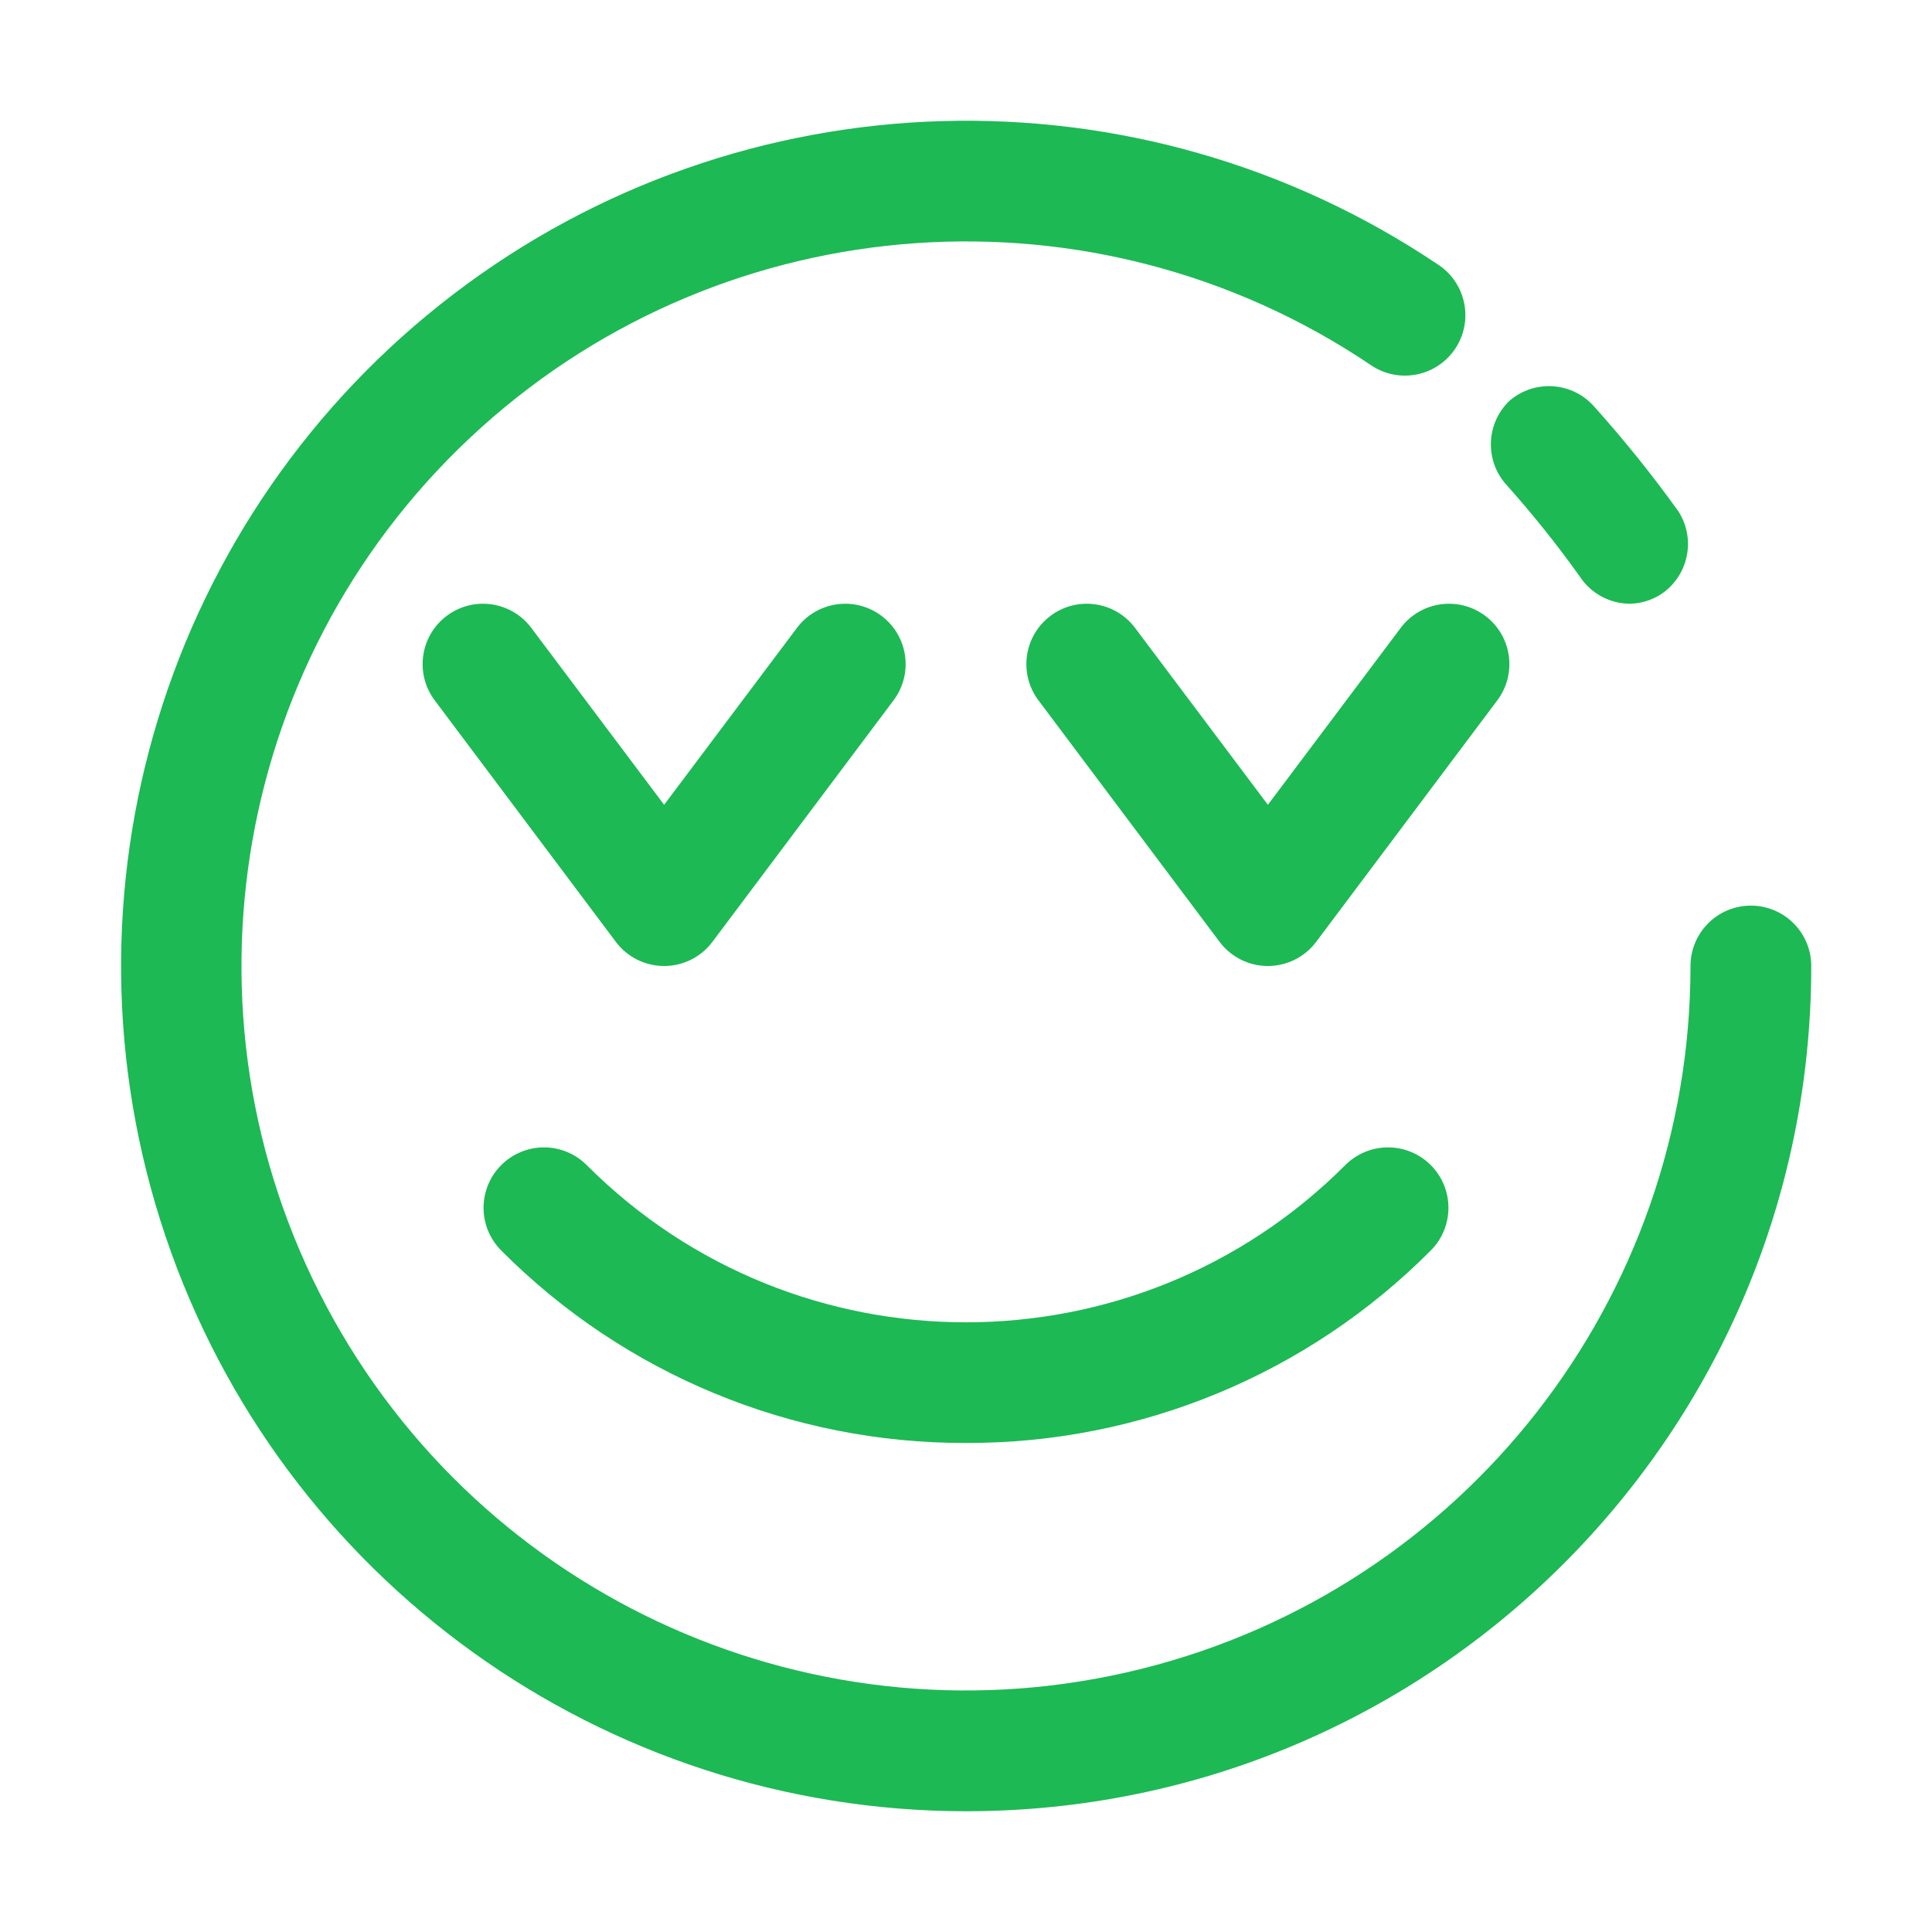
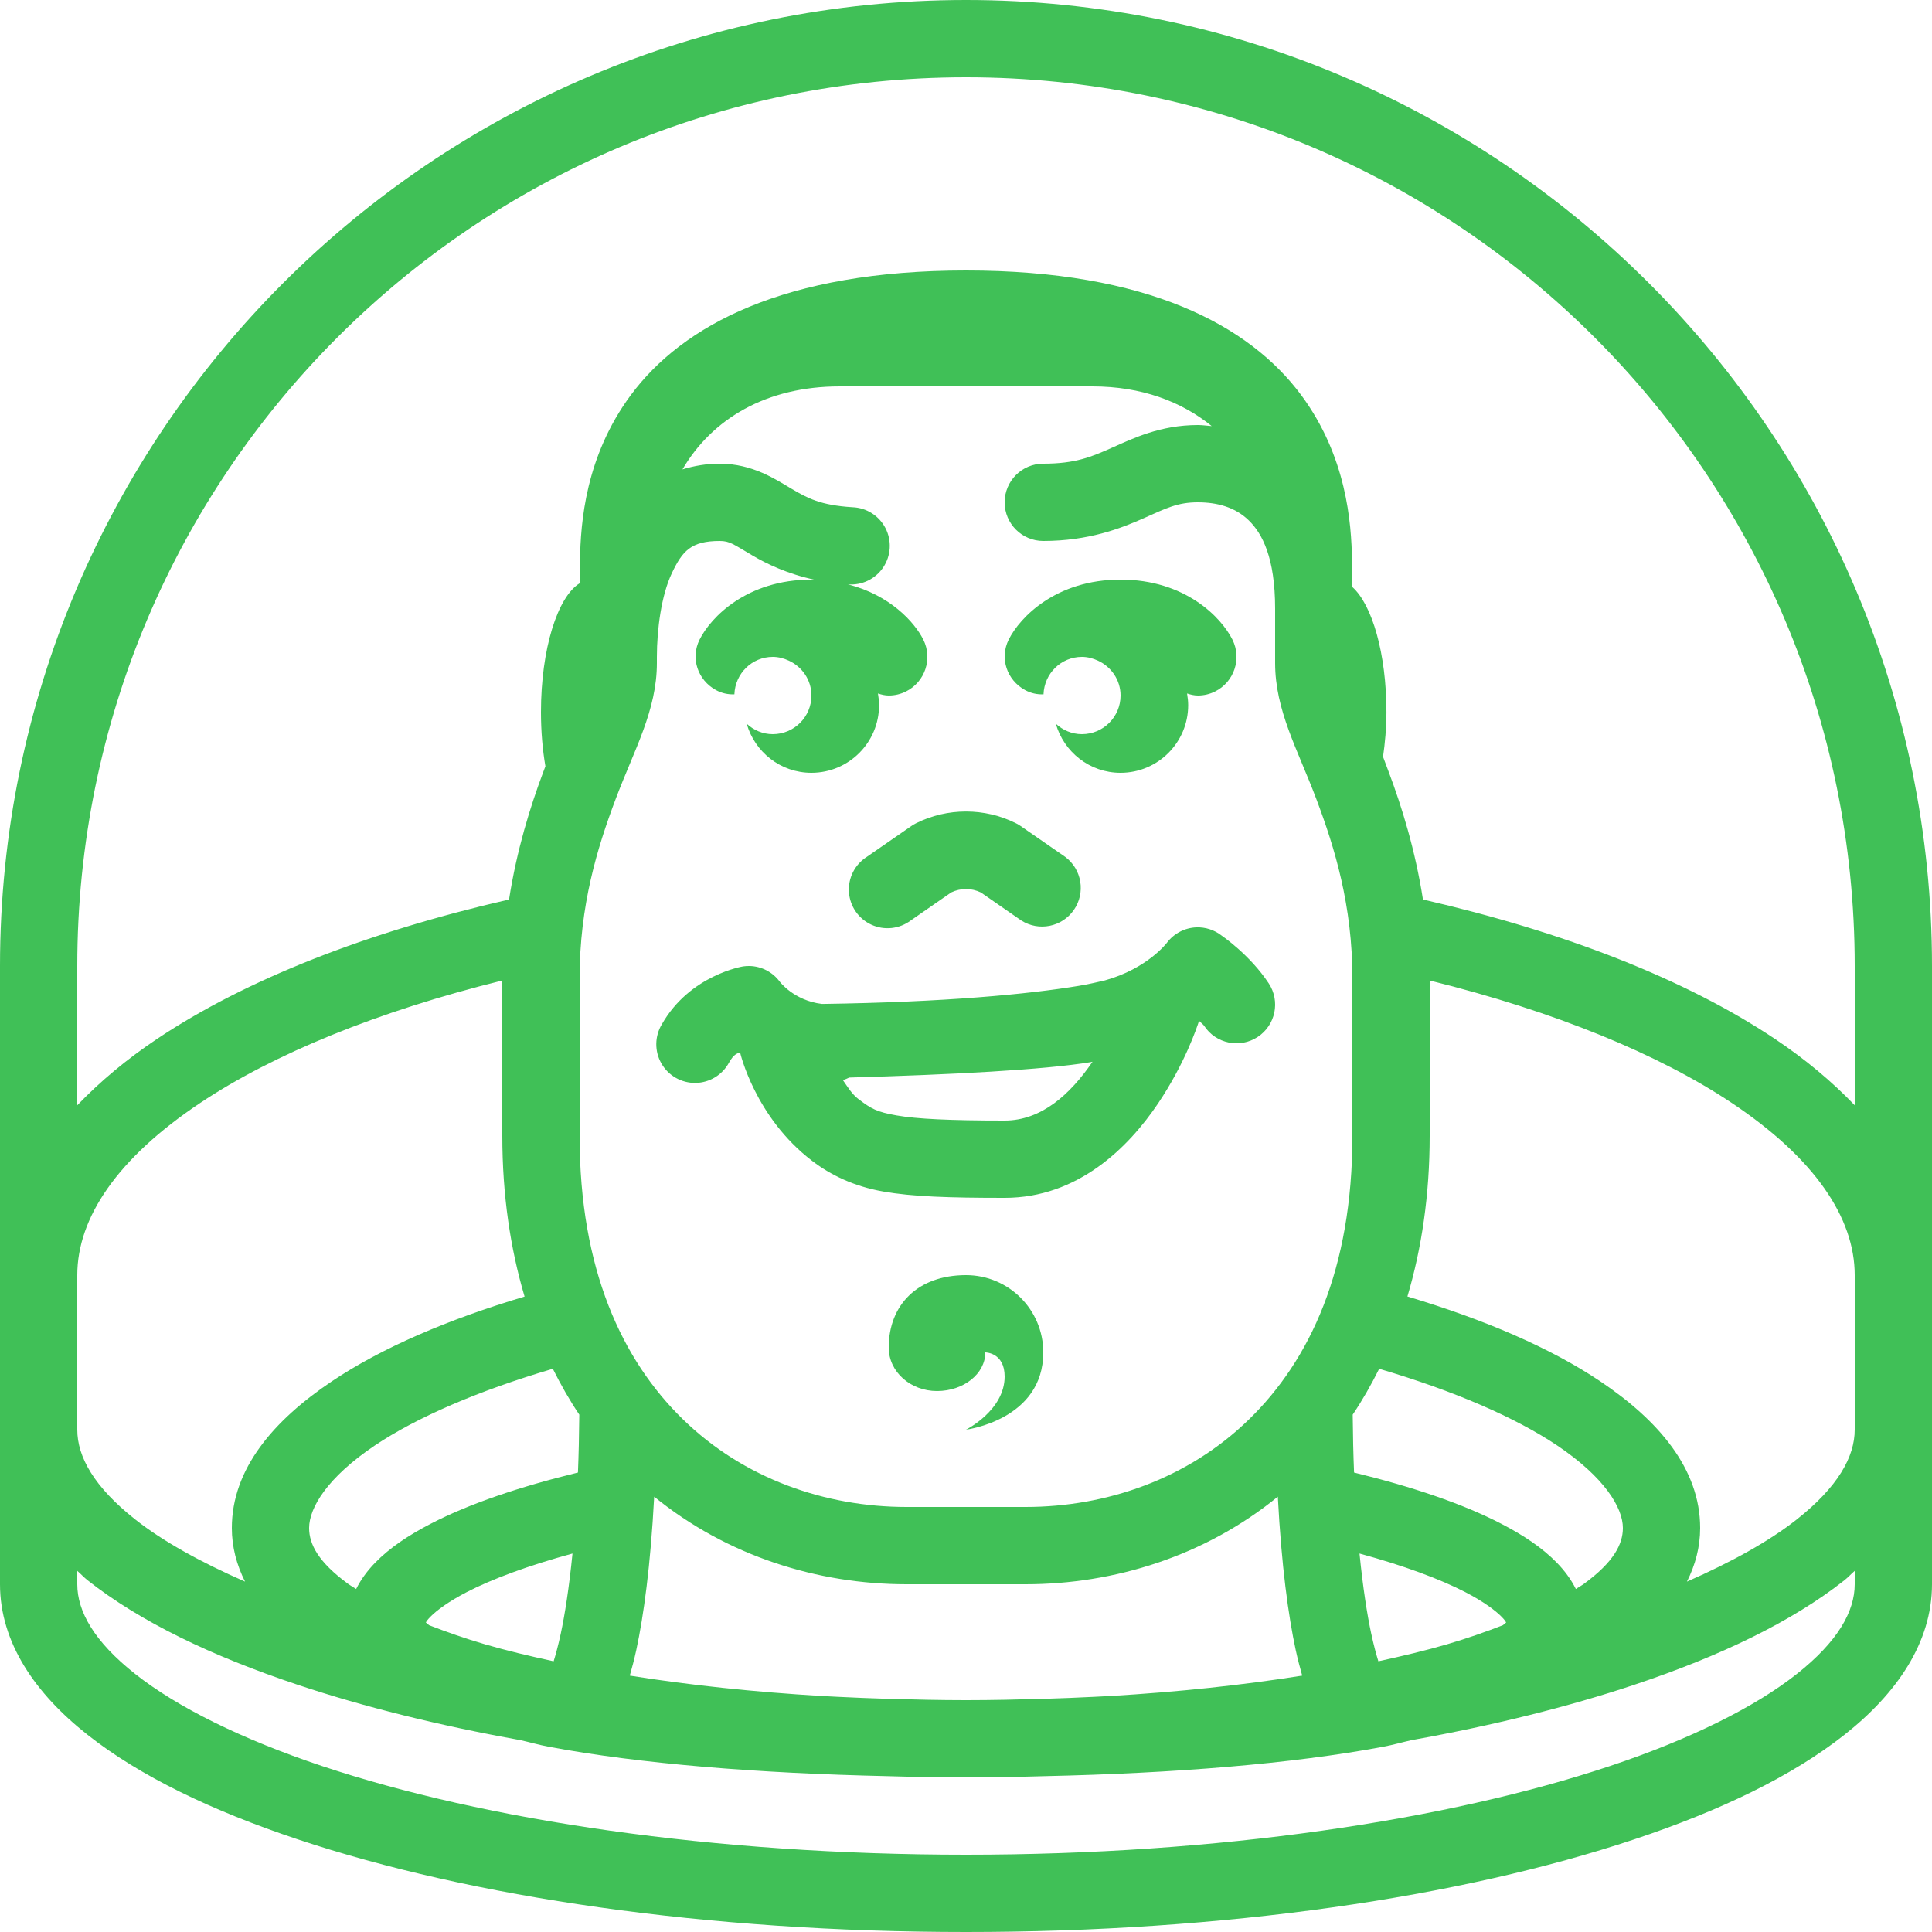
- <svg xmlns="http://www.w3.org/2000/svg" viewBox="0 0 32 32" fill="#1DB954">
-   <g data-name="emoji 15" id="emoji_15">
-     <path d="M27,10a1,1,0,0,1-.84-.46,17.77,17.77,0,0,0-1.2-1.5A1,1,0,0,1,25,6.64a1,1,0,0,1,1.41.1A20.45,20.45,0,0,1,27.8,8.47a1,1,0,0,1-.3,1.38A1,1,0,0,1,27,10Z" />
-     <path d="M16,30A14,14,0,1,1,23.83,4.39a1,1,0,1,1-1.12,1.66A12,12,0,1,0,28,16a1,1,0,0,1,2,0A14,14,0,0,1,16,30Z" />
-     <path d="M16,23.9a10.81,10.81,0,0,1-7.7-3.19,1,1,0,0,1,0-1.41,1,1,0,0,1,1.42,0,8.88,8.88,0,0,0,12.56,0,1,1,0,0,1,1.42,0,1,1,0,0,1,0,1.41A10.81,10.81,0,0,1,16,23.9Z" />
-     <path d="M11,16a1,1,0,0,1-.8-.4l-3-4a1,1,0,1,1,1.6-1.2L11,13.33l2.2-2.93a1,1,0,1,1,1.6,1.2l-3,4A1,1,0,0,1,11,16Z" />
-     <path d="M21,16a1,1,0,0,1-.8-.4l-3-4a1,1,0,0,1,1.6-1.2L21,13.33l2.2-2.93a1,1,0,1,1,1.6,1.2l-3,4A1,1,0,0,1,21,16Z" />
-   </g>
+ <svg xmlns="http://www.w3.org/2000/svg" fill="#40C057" viewBox="0 0 50 50" width="100px" height="100px">
+   <path d="M 25 0 C 11.205 0 0 11.205 0 25 L 0 37 L 0 41 C 0 42.51 0.914 43.832 2.268 44.898 C 3.621 45.965 5.469 46.857 7.713 47.605 C 12.201 49.101 18.282 50 25 50 C 31.718 50 37.799 49.101 42.287 47.605 C 44.531 46.857 46.379 45.965 47.732 44.898 C 49.086 43.832 50 42.51 50 41 L 50 37 L 50 25 C 50 11.205 38.795 0 25 0 z M 25 2 C 37.715 2 48 12.285 48 25 L 48 28.604 C 47.41 27.988 46.719 27.41 45.93 26.883 C 43.622 25.342 40.495 24.122 36.826 23.279 C 36.626 21.997 36.281 20.884 35.936 19.967 C 35.88 19.819 35.846 19.726 35.793 19.586 C 35.844 19.224 35.881 18.84 35.881 18.43 C 35.881 16.914 35.51 15.65 35 15.193 L 35 14.711 C 35 14.644 34.992 14.58 34.99 14.514 C 34.975 13.513 34.846 11.811 33.68 10.232 C 32.338 8.417 29.693 7 25 7 C 20.307 7 17.662 8.417 16.32 10.232 C 15.154 11.811 15.025 13.513 15.01 14.514 C 15.008 14.58 15 14.644 15 14.711 L 15 15.096 C 14.429 15.447 14 16.798 14 18.43 C 14 18.932 14.042 19.405 14.115 19.832 C 14.096 19.883 14.084 19.914 14.064 19.967 C 13.719 20.884 13.374 21.997 13.174 23.279 C 9.505 24.122 6.378 25.342 4.07 26.883 C 3.281 27.41 2.59 27.988 2 28.604 L 2 25 C 2 12.285 12.285 2 25 2 z M 21.73 10 L 25 10 L 28.27 10 C 29.541 10 30.574 10.39 31.359 11.027 C 31.239 11.018 31.115 11 31 11 C 30.028 11 29.319 11.347 28.781 11.586 C 28.244 11.825 27.833 12 27 12 A 1 1 0 1 0 27 14 C 28.167 14 29.006 13.675 29.594 13.414 C 30.181 13.153 30.472 13 31 13 C 31.506 13 31.97 13.128 32.318 13.467 C 32.666 13.805 33 14.431 33 15.75 L 33 17.158 C 33 18.383 33.582 19.394 34.064 20.672 C 34.547 21.95 35 23.44 35 25.316 L 35 29.395 C 35 32.848 33.901 35.2 32.324 36.734 C 30.748 38.269 28.643 39 26.539 39 L 23.463 39 C 21.359 39 19.252 38.269 17.676 36.734 C 16.099 35.2 15 32.848 15 29.395 L 15 25.316 C 15 23.44 15.453 21.95 15.936 20.672 C 16.418 19.394 17 18.383 17 17.158 L 17 17 C 17 16.287 17.116 15.402 17.389 14.83 C 17.661 14.258 17.886 14 18.625 14 C 18.891 14 18.98 14.086 19.479 14.379 C 19.845 14.594 20.377 14.853 21.094 15.006 C 21.061 15.005 21.033 15 21 15 C 19.328 15 18.394 15.976 18.105 16.553 C 17.865 17.034 18.057 17.601 18.529 17.859 C 18.681 17.942 18.845 17.976 19.006 17.969 C 19.025 17.432 19.459 17 20 17 C 20.15 17 20.289 17.039 20.416 17.098 C 20.759 17.256 21 17.598 21 18 C 21 18.552 20.552 19 20 19 C 19.738 19 19.502 18.895 19.324 18.729 C 19.533 19.462 20.201 20 21 20 C 21.966 20 22.75 19.216 22.75 18.25 C 22.75 18.147 22.738 18.046 22.721 17.947 C 22.812 17.977 22.905 18 23.002 18 C 23.152 18 23.304 17.966 23.447 17.895 C 23.941 17.647 24.142 17.047 23.895 16.553 C 23.666 16.096 23.027 15.398 21.945 15.123 A 1 1 0 1 0 22.062 13.127 C 21.226 13.075 20.898 12.891 20.49 12.652 C 20.083 12.414 19.484 12 18.625 12 C 18.281 12 17.961 12.056 17.662 12.148 C 18.427 10.843 19.826 10 21.73 10 z M 29 15 C 27.328 15 26.394 15.976 26.105 16.553 C 25.865 17.034 26.057 17.601 26.529 17.859 C 26.681 17.942 26.845 17.976 27.006 17.969 C 27.025 17.432 27.459 17 28 17 C 28.15 17 28.289 17.039 28.416 17.098 C 28.759 17.256 29 17.598 29 18 C 29 18.552 28.552 19 28 19 C 27.738 19 27.502 18.895 27.324 18.729 C 27.533 19.462 28.201 20 29 20 C 29.966 20 30.75 19.216 30.75 18.25 C 30.75 18.147 30.738 18.046 30.721 17.947 C 30.812 17.977 30.905 18 31.002 18 C 31.152 18 31.304 17.966 31.447 17.895 C 31.941 17.647 32.142 17.047 31.895 16.553 C 31.606 15.976 30.672 15 29 15 z M 25 21.002 C 24.557 21.002 24.115 21.102 23.709 21.305 A 1 1 0 0 0 23.584 21.379 L 22.43 22.178 A 1.001 1.001 0 1 0 23.57 23.822 L 24.617 23.096 C 24.863 22.979 25.137 22.979 25.383 23.096 L 26.43 23.822 A 1.001 1.001 0 0 0 27.57 22.178 L 26.416 21.379 A 1 1 0 0 0 26.291 21.305 C 25.885 21.102 25.443 21.002 25 21.002 z M 30.961 24 A 1 1 0 0 0 30.199 24.4 C 30.199 24.4 29.695 25.067 28.594 25.373 C 28.366 25.421 28.258 25.457 27.916 25.514 C 26.625 25.727 24.473 25.937 21.271 25.982 C 20.538 25.892 20.176 25.4 20.176 25.4 A 1 1 0 0 0 19.402 25 A 1 1 0 0 0 19.234 25.01 C 19.234 25.01 17.86 25.228 17.131 26.504 A 1.001 1.001 0 1 0 18.869 27.496 C 18.987 27.289 19.066 27.265 19.154 27.238 C 19.154 27.238 19.535 28.913 21.02 30.045 C 21.499 30.411 22.101 30.703 22.857 30.836 C 23.614 30.969 24.546 31 26 31 C 27.899 31 29.204 29.695 29.969 28.559 C 30.667 27.52 30.976 26.589 31.031 26.42 C 31.084 26.468 31.146 26.521 31.164 26.549 A 1 1 0 1 0 32.836 25.451 C 32.344 24.704 31.613 24.211 31.613 24.211 A 1 1 0 0 0 30.961 24 z M 13 25.375 L 13 29.395 C 13 30.932 13.209 32.315 13.576 33.555 C 11.586 34.151 9.882 34.881 8.592 35.746 C 7.082 36.758 6 38.012 6 39.545 C 6 40.04 6.126 40.502 6.342 40.932 C 5.182 40.424 4.207 39.881 3.506 39.328 C 2.431 38.481 2 37.699 2 37 L 2 33 C 2 31.516 3.037 29.975 5.18 28.545 C 7.076 27.279 9.777 26.172 13 25.375 z M 37 25.375 C 40.223 26.172 42.924 27.279 44.82 28.545 C 46.963 29.975 48 31.516 48 33 L 48 37 C 48 37.699 47.569 38.481 46.494 39.328 C 45.793 39.881 44.818 40.424 43.658 40.932 C 43.874 40.502 44 40.04 44 39.545 C 44 38.011 42.918 36.756 41.408 35.744 C 40.118 34.879 38.414 34.149 36.424 33.553 C 36.791 32.314 37 30.931 37 29.395 L 37 25.375 z M 28.275 27.477 C 27.698 28.321 26.954 29 26 29 C 24.579 29 23.719 28.958 23.205 28.867 C 22.692 28.777 22.546 28.694 22.232 28.455 A 1 1 0 0 0 22.23 28.455 C 22.034 28.305 21.939 28.129 21.814 27.953 A 1 1 0 0 0 21.977 27.887 C 24.614 27.812 27.012 27.689 28.24 27.486 C 28.264 27.482 28.252 27.481 28.275 27.477 z M 25 33 C 23.75 33 23 33.77 23 34.875 C 23 35.5 23.56 36 24.25 36 C 24.94 36 25.5 35.552 25.5 35 C 25.5 35 26 35 26 35.625 C 26 36.5 25 37 25 37 C 25 37 27 36.75 27 35 C 27 33.895 26.105 33 25 33 z M 14.307 35.424 C 14.515 35.842 14.742 36.24 14.992 36.611 C 14.987 37.148 14.976 37.648 14.957 38.109 C 13.441 38.479 12.146 38.917 11.152 39.432 C 10.574 39.731 10.09 40.051 9.703 40.449 C 9.514 40.644 9.343 40.87 9.217 41.123 C 9.149 41.078 9.067 41.033 9.006 40.988 C 8.244 40.43 8 39.968 8 39.545 C 8 39.02 8.474 38.232 9.705 37.406 C 10.787 36.681 12.385 35.99 14.307 35.424 z M 35.693 35.424 C 37.615 35.99 39.213 36.681 40.295 37.406 C 41.526 38.232 42 39.019 42 39.545 C 42 39.968 41.756 40.43 40.994 40.988 C 40.933 41.033 40.851 41.078 40.783 41.123 C 40.657 40.87 40.486 40.644 40.297 40.449 C 39.91 40.051 39.426 39.731 38.848 39.432 C 37.854 38.917 36.559 38.479 35.043 38.109 C 35.024 37.648 35.013 37.148 35.008 36.611 C 35.258 36.24 35.485 35.842 35.693 35.424 z M 16.93 38.734 C 18.821 40.272 21.162 41 23.463 41 L 26.539 41 C 28.839 41 31.18 40.272 33.07 38.734 C 33.165 40.537 33.344 41.823 33.533 42.703 C 33.589 42.962 33.646 43.169 33.701 43.365 C 32.176 43.608 30.5 43.788 28.719 43.893 C 28.583 43.9 28.447 43.908 28.311 43.914 C 27.89 43.936 27.464 43.951 27.033 43.965 C 26.362 43.984 25.687 44 25 44 C 24.313 44 23.638 43.984 22.967 43.965 C 22.536 43.951 22.11 43.936 21.689 43.914 C 21.553 43.908 21.417 43.9 21.281 43.893 C 19.5 43.788 17.824 43.608 16.299 43.365 C 16.354 43.169 16.411 42.962 16.467 42.703 C 16.656 41.823 16.835 40.537 16.93 38.734 z M 14.816 40.205 C 14.727 41.095 14.618 41.787 14.512 42.281 C 14.445 42.59 14.384 42.813 14.328 42.994 C 13.703 42.858 13.101 42.715 12.553 42.555 C 12.026 42.401 11.553 42.233 11.107 42.061 C 11.086 42.042 11.049 42.017 11.035 42.002 C 11.024 41.99 11.028 41.996 11.021 41.988 C 11.038 41.96 11.064 41.918 11.137 41.844 C 11.299 41.677 11.619 41.442 12.072 41.207 C 12.736 40.863 13.679 40.515 14.816 40.205 z M 35.184 40.205 C 36.321 40.515 37.264 40.863 37.928 41.207 C 38.381 41.442 38.701 41.677 38.863 41.844 C 38.936 41.918 38.962 41.96 38.979 41.988 C 38.972 41.996 38.976 41.99 38.965 42.002 C 38.951 42.017 38.914 42.042 38.893 42.061 C 38.447 42.233 37.974 42.401 37.447 42.555 C 36.899 42.715 36.297 42.858 35.672 42.994 C 35.616 42.813 35.555 42.59 35.488 42.281 C 35.382 41.787 35.273 41.095 35.184 40.205 z M 2 40.654 C 2.093 40.734 2.17 40.821 2.268 40.898 C 3.621 41.965 5.469 42.857 7.713 43.605 C 9.416 44.173 11.349 44.654 13.459 45.033 C 13.714 45.089 13.935 45.156 14.209 45.207 C 16.558 45.647 19.606 45.893 22.975 45.967 C 23.641 45.986 24.315 46 25 46 C 25.685 46 26.359 45.986 27.025 45.967 C 30.394 45.893 33.442 45.647 35.791 45.207 C 36.065 45.156 36.286 45.089 36.541 45.033 C 38.651 44.654 40.584 44.173 42.287 43.605 C 44.531 42.857 46.379 41.965 47.732 40.898 C 47.83 40.821 47.907 40.734 48 40.654 L 48 41 C 48 41.699 47.569 42.481 46.494 43.328 C 45.419 44.176 43.753 45.009 41.654 45.709 C 37.456 47.108 31.537 48 25 48 C 18.463 48 12.544 47.108 8.346 45.709 C 6.247 45.009 4.581 44.176 3.506 43.328 C 2.431 42.481 2 41.699 2 41 L 2 40.654 z" />
</svg>
